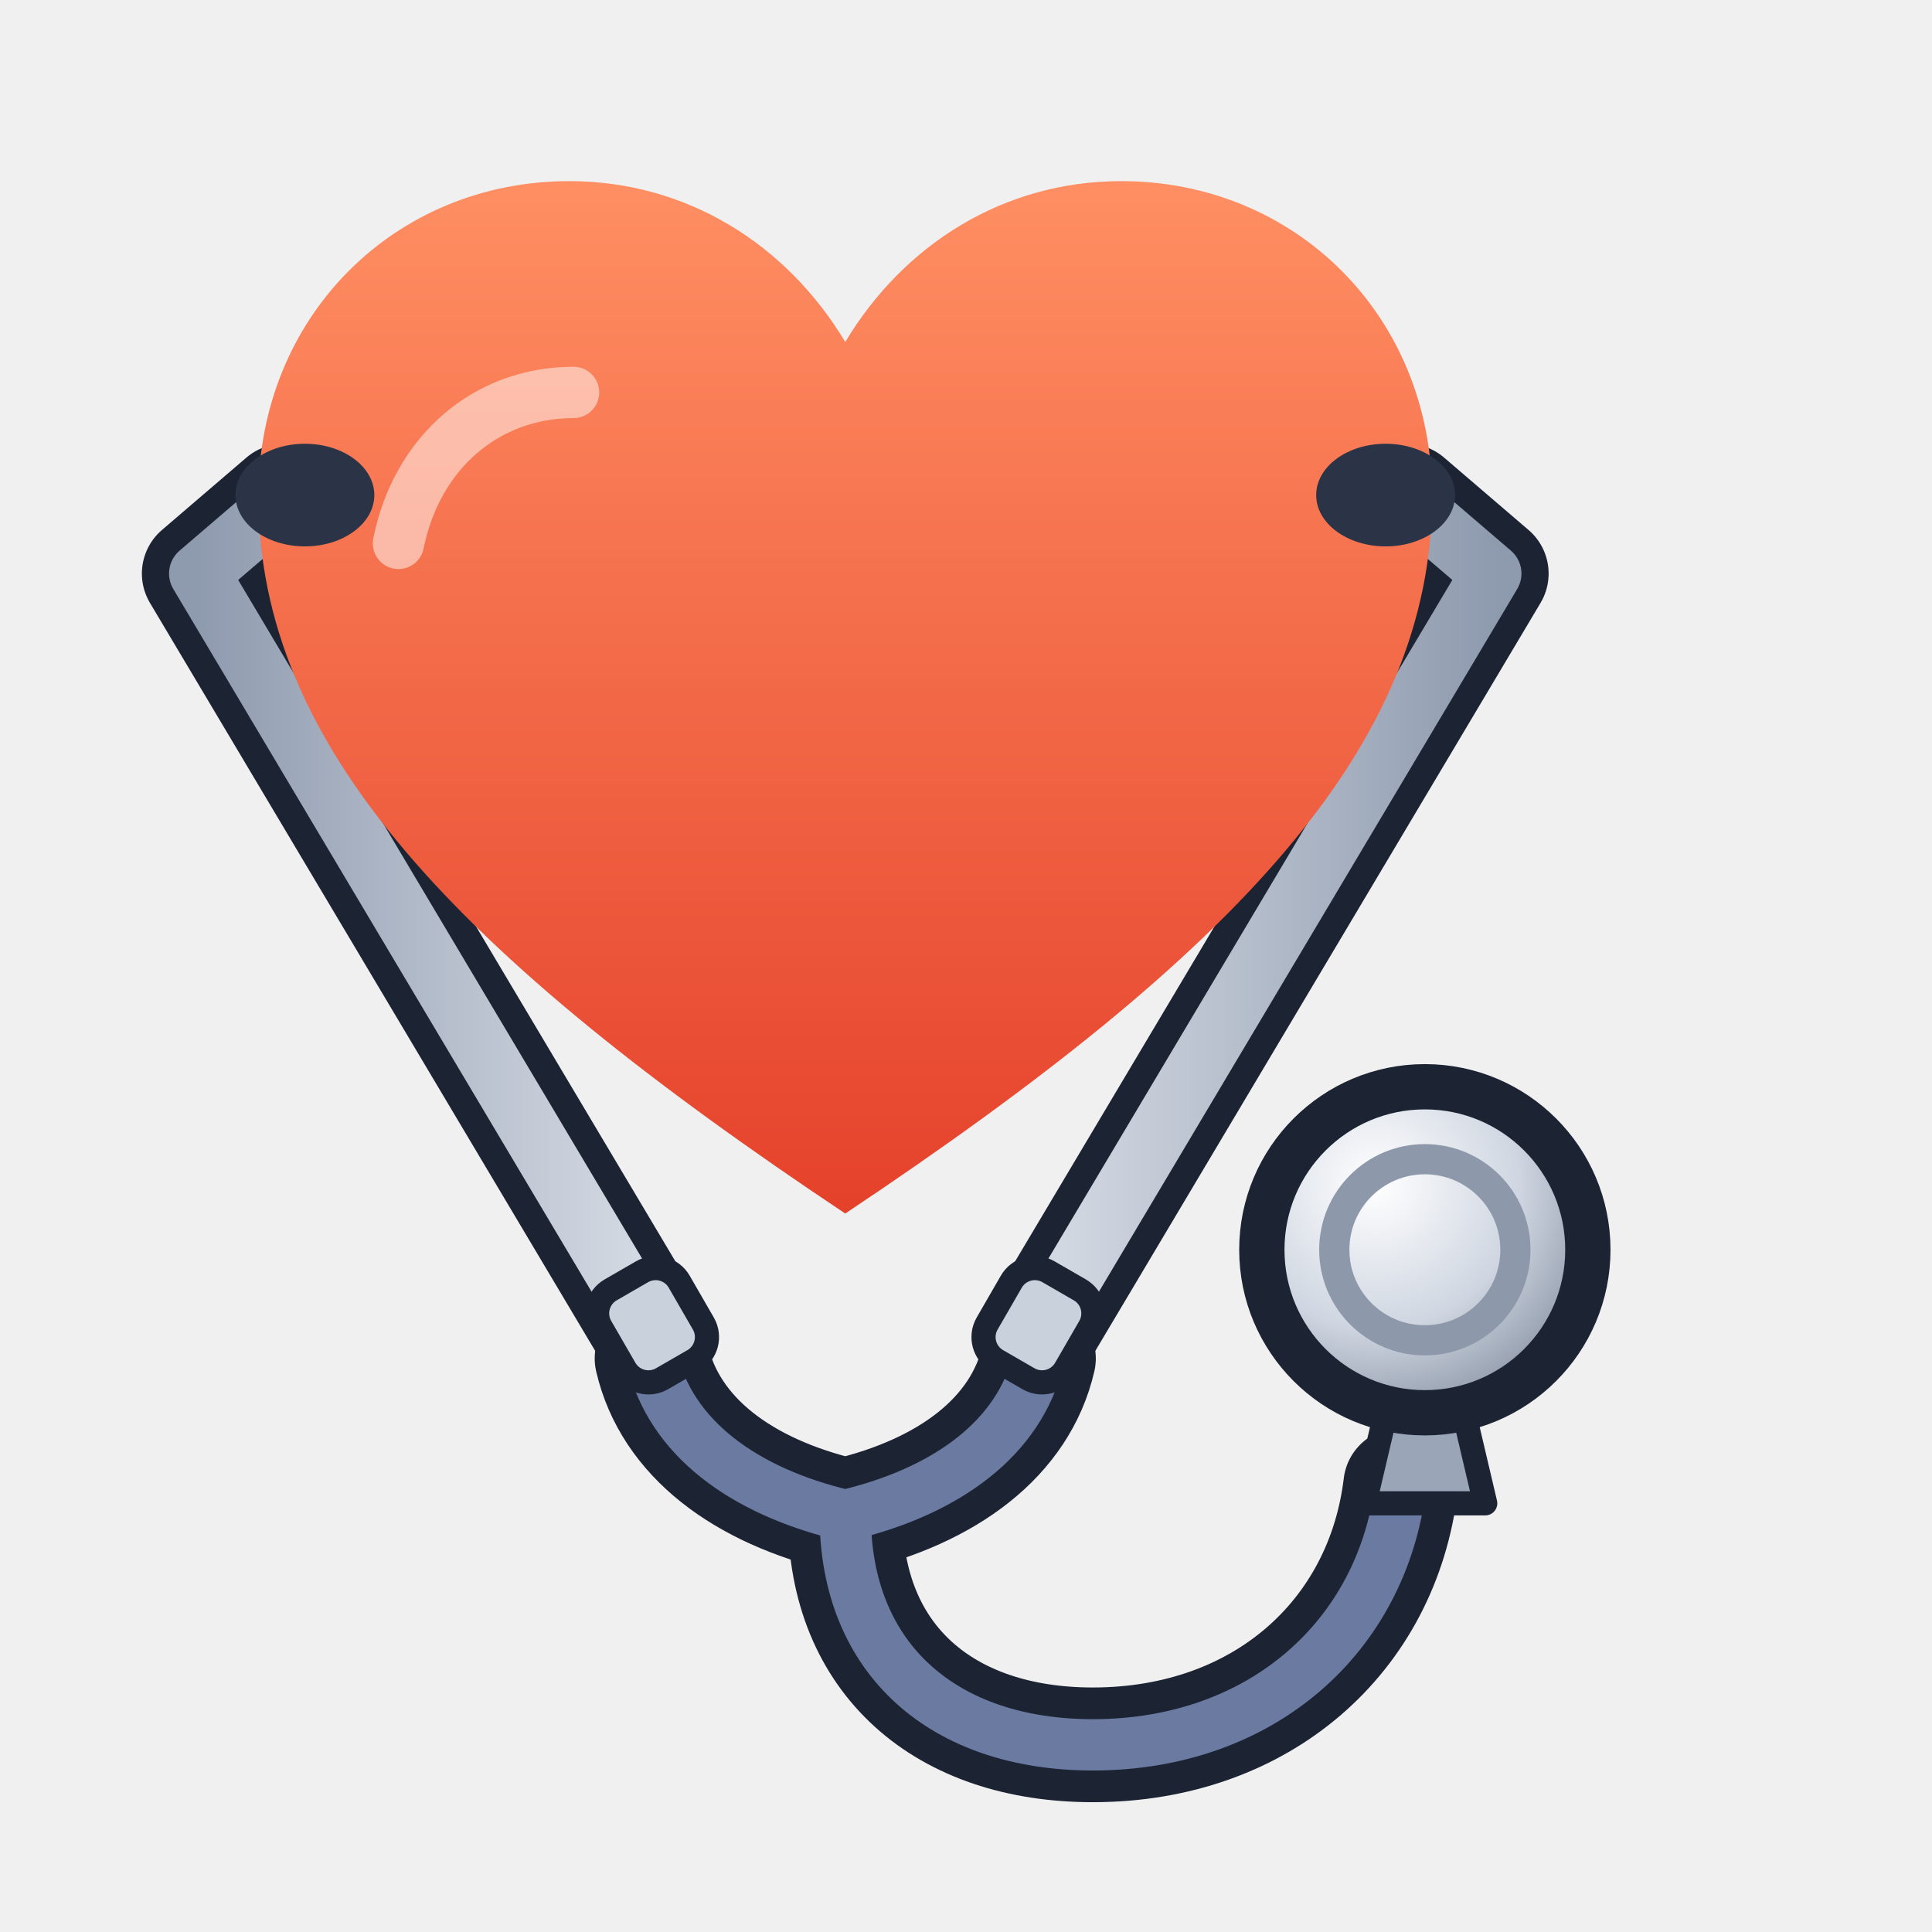
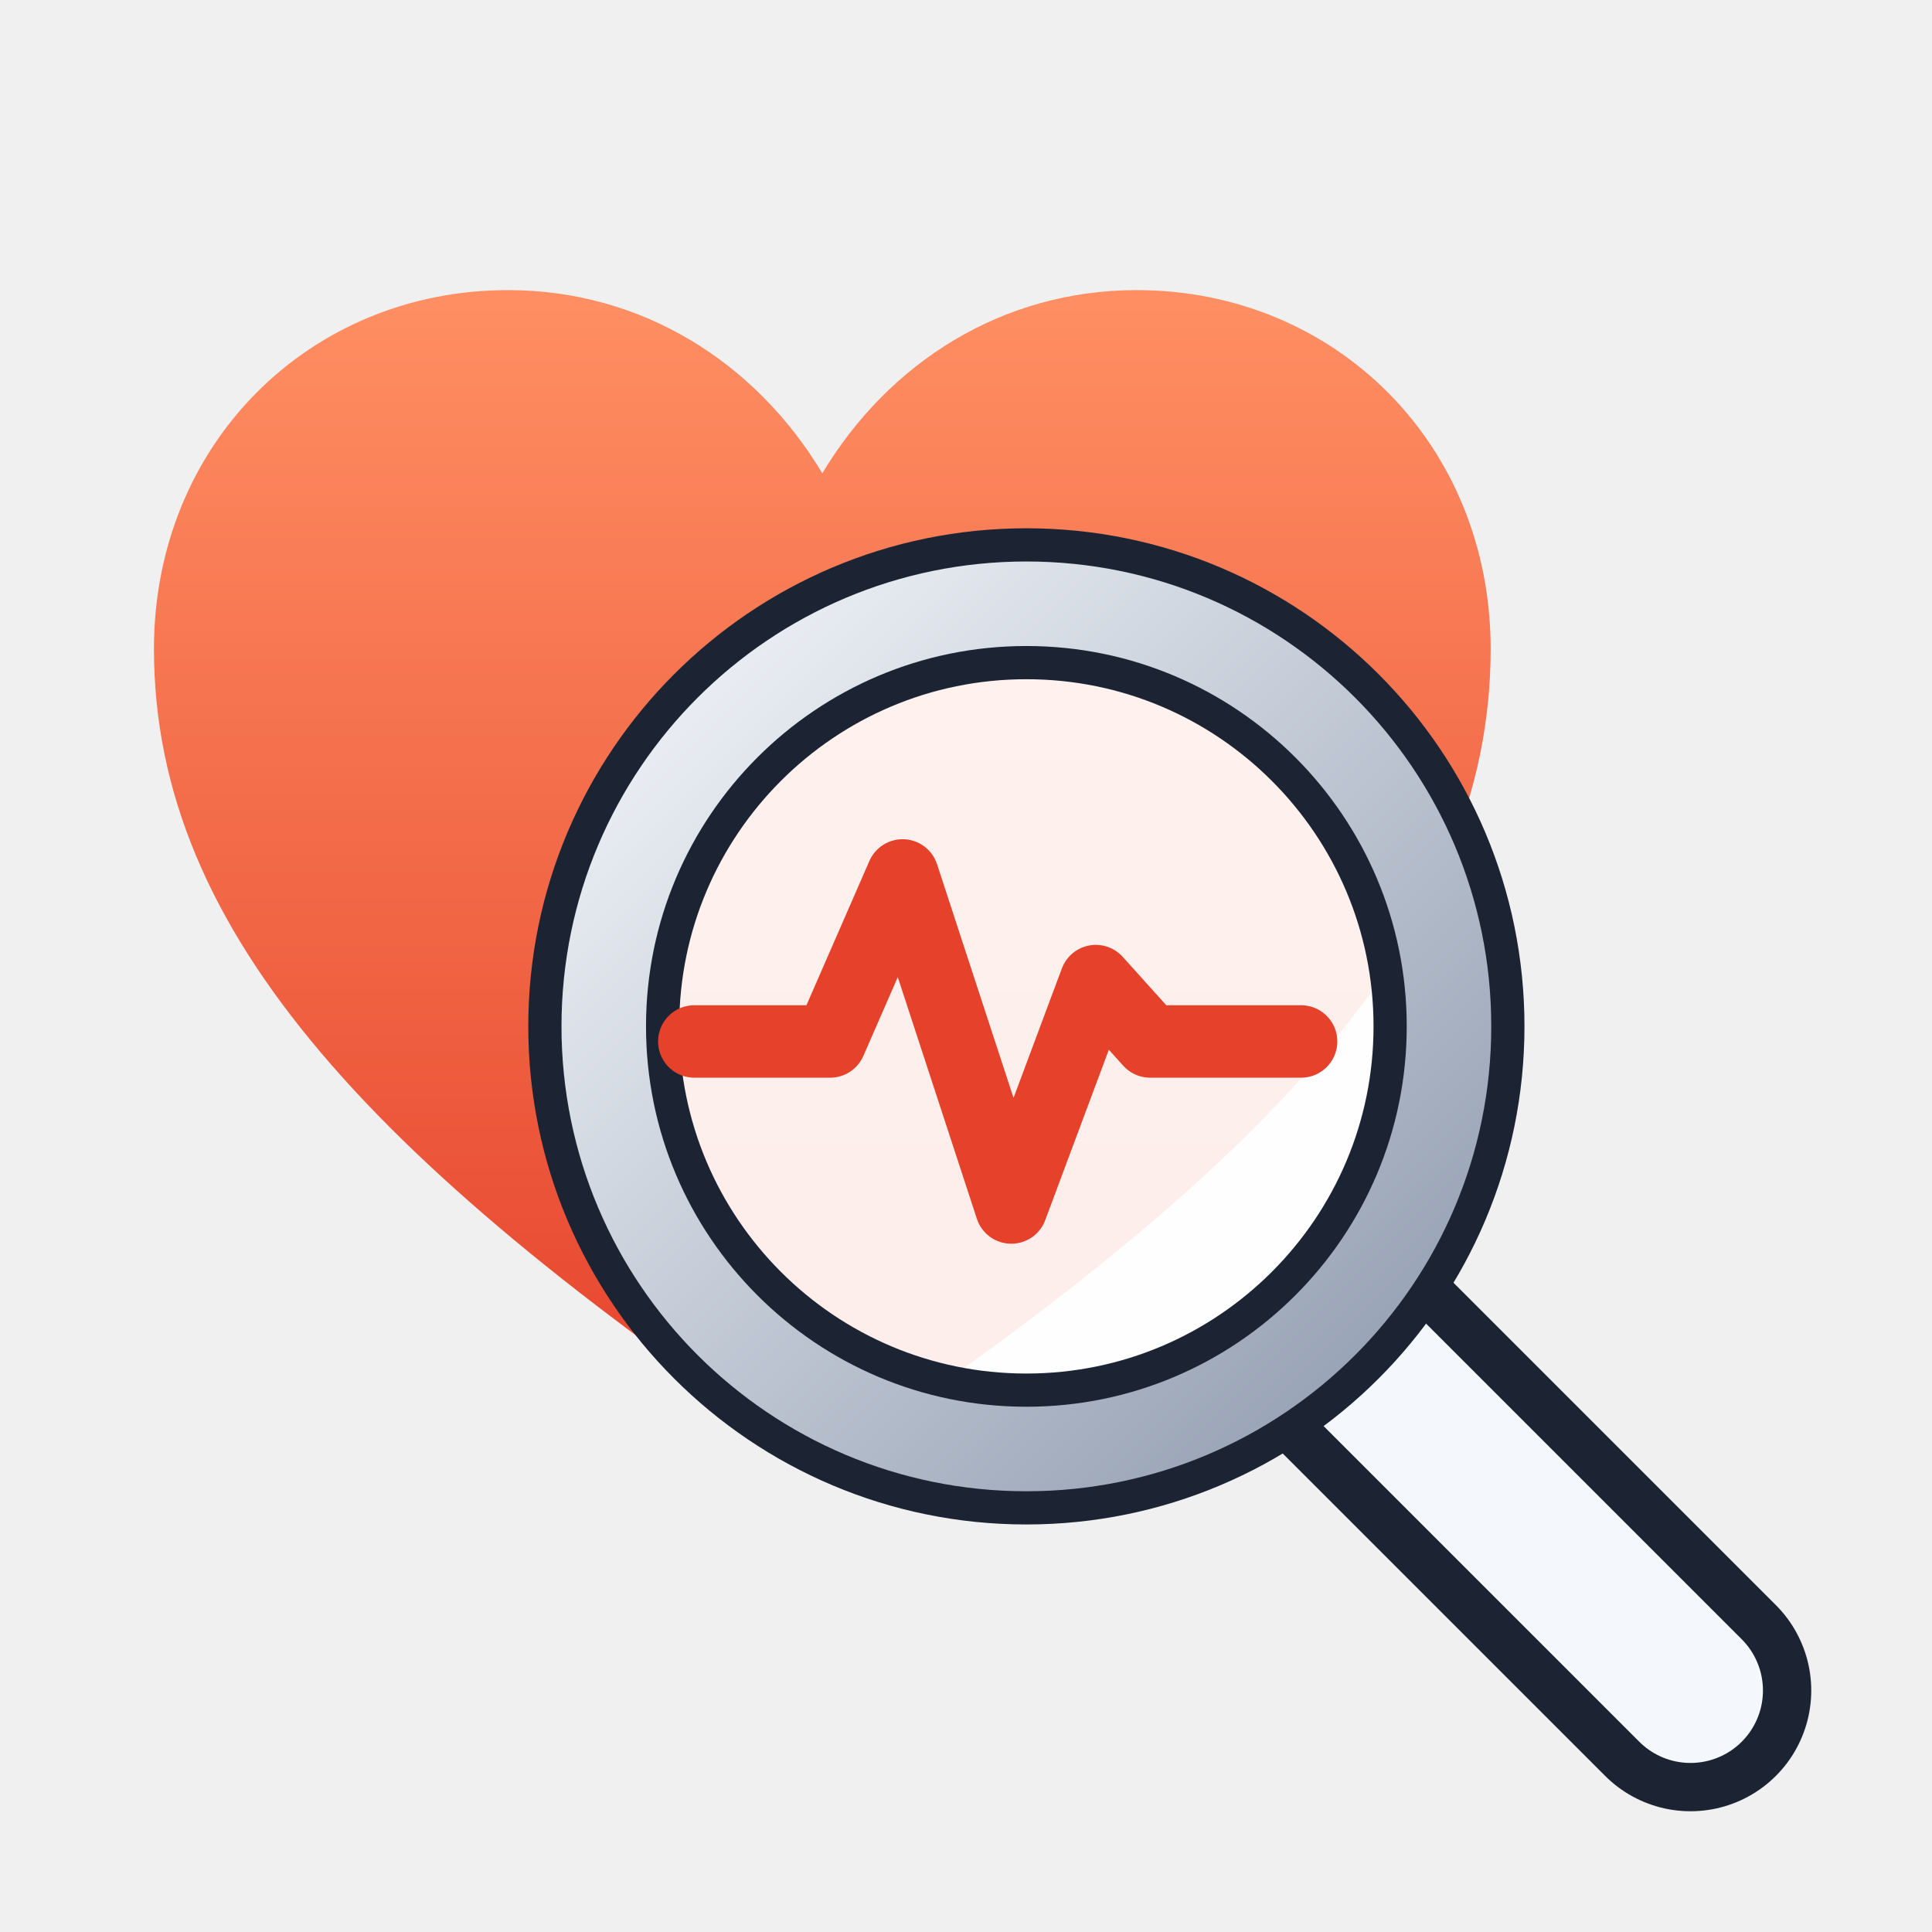
<svg xmlns="http://www.w3.org/2000/svg" viewBox="0 0 64 64">
  <defs>
    <linearGradient id="lh-heart" x1="0" y1="0" x2="0" y2="1">
      <stop offset="0" stop-color="#ff8f63" />
      <stop offset="1" stop-color="#e5412b" />
    </linearGradient>
-     <linearGradient id="lh-metal" x1="0" y1="0" x2="1" y2="0">
-       <stop offset="0" stop-color="#8e9aae" />
-       <stop offset=".5" stop-color="#f4f7fb" />
+     <radialGradient id="lh-glass" cx=".35" cy=".3" r=".9">
+       <stop offset="0" stop-color="#ffffff" stop-opacity=".35" />
+       <stop offset="1" stop-color="#bcd3ff" stop-opacity=".08" />
+     </radialGradient>
+     <linearGradient id="lh-rim" x1="0" y1="0" x2="1" y2="1">
+       <stop offset="0" stop-color="#f4f7fb" />
      <stop offset="1" stop-color="#8e9aae" />
    </linearGradient>
-     <radialGradient id="lh-disc" cx=".35" cy=".3" r=".8">
-       <stop offset="0" stop-color="#ffffff" />
-       <stop offset=".55" stop-color="#cfd6e1" />
-       <stop offset="1" stop-color="#7f8a9c" />
-     </radialGradient>
  </defs>
-   <g fill="none" stroke-linecap="round" stroke-linejoin="round">
-     <path d="M9.4 16.6L6.6 19 21.6 44.2M46.6 16.6L49.4 19 34.4 44.2" stroke="#1c2434" stroke-width="3.8" />
-     <path d="M9.4 16.6L6.6 19 21.6 44.2M46.6 16.6L49.4 19 34.4 44.2" stroke="url(#lh-metal)" stroke-width="2" />
-     <path d="M21.6 45c.6 2.6 3 4.4 6.4 5.2M34.4 45c-.6 2.6-3 4.4-6.4 5.2M28 50.2c0 4.8 3.3 7.6 8.2 7.6 5.6 0 9.6-3.6 10.2-8.6" stroke="#1c2434" stroke-width="3.8" />
-     <path d="M21.6 45c.6 2.6 3 4.4 6.4 5.2M34.4 45c-.6 2.6-3 4.4-6.4 5.2M28 50.2c0 4.8 3.3 7.6 8.2 7.6 5.6 0 9.6-3.6 10.2-8.6" stroke="#6a7aa0" stroke-width="1.7" />
-   </g>
-   <g transform="translate(4.96 -1.56) scale(.72)">
+   <g transform="translate(1 1) scale(.82)">
    <path d="M32 58C14 46 5 36.5 5 25 5 16.7 11.3 10.5 19.3 10.5c5.4 0 10 2.9 12.7 7.4 2.7-4.5 7.3-7.4 12.7-7.4C52.7 10.5 59 16.7 59 25 59 36.5 50 46 32 58z" fill="url(#lh-heart)" />
  </g>
-   <path d="M13.2 18c.6-3 2.9-5 5.8-5" fill="none" stroke="#fff" stroke-opacity=".5" stroke-width="1.7" stroke-linecap="round" />
-   <ellipse cx="10.1" cy="16.4" rx="2.3" ry="1.7" fill="#2b3446" />
-   <ellipse cx="45.9" cy="16.4" rx="2.3" ry="1.7" fill="#2b3446" />
-   <rect x="20.1" y="42.2" width="3" height="3.4" rx=".9" transform="rotate(-30 21.6 43.9)" fill="#c9d1dd" stroke="#1c2434" stroke-width=".8" />
-   <rect x="32.9" y="42.2" width="3" height="3.4" rx=".9" transform="rotate(30 34.4 43.9)" fill="#c9d1dd" stroke="#1c2434" stroke-width=".8" />
-   <path d="M45.2 49.8l.8-3.4h2.4l.8 3.4z" fill="#9aa6b8" stroke="#1c2434" stroke-width=".8" stroke-linejoin="round" />
-   <circle cx="47.2" cy="41.4" r="5.4" fill="url(#lh-disc)" stroke="#1c2434" stroke-width="1.5" />
-   <circle cx="47.2" cy="41.4" r="3" fill="none" stroke="#8d98aa" stroke-width="1" />
+   <path d="M45 45l11 11" stroke="#1c2434" stroke-width="8" stroke-linecap="round" />
+   <path d="M45 45l11 11" stroke="#f4f7fb" stroke-width="4.8" stroke-linecap="round" />
+   <circle cx="34" cy="34" r="14" fill="#ffffff" fill-opacity=".9" />
+   <circle cx="34" cy="34" r="14" fill="none" stroke="#1c2434" stroke-width="5" />
+   <circle cx="34" cy="34" r="14" fill="none" stroke="url(#lh-rim)" stroke-width="2.8" />
+   <path d="M23 34.5h4.5l2.4-5.5 3.6 11 2.8-7.5 1.8 2h5" fill="none" stroke="#e5412b" stroke-width="2.4" stroke-linecap="round" stroke-linejoin="round" />
</svg>
